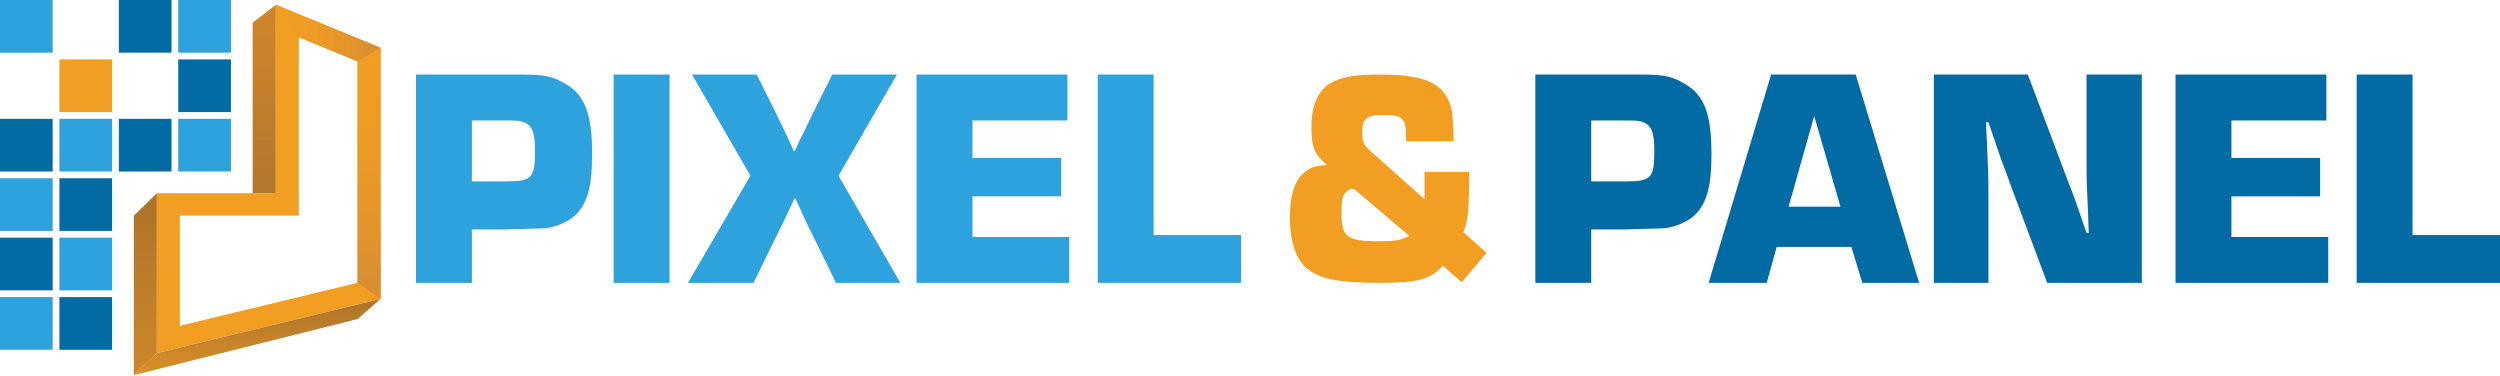
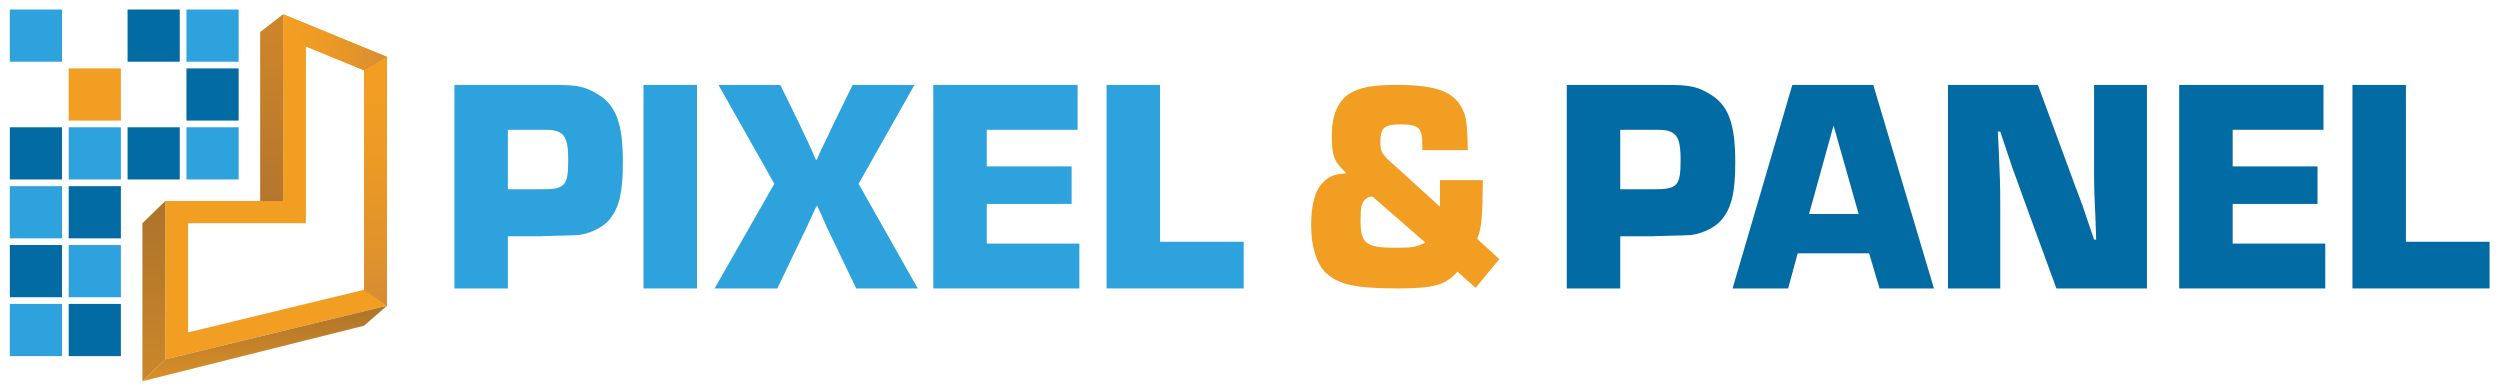
- <svg xmlns="http://www.w3.org/2000/svg" xmlns:xlink="http://www.w3.org/1999/xlink" id="Layer_1" data-name="Layer 1" viewBox="0 0 3456.51 518.61">
+ <svg xmlns="http://www.w3.org/2000/svg" xmlns:xlink="http://www.w3.org/1999/xlink" id="Layer_1" version="1.1" viewBox="0 0 3488.15 545.2">
  <defs>
    <style>
-       .cls-1 {
-         fill: url(#linear-gradient-5);
+       .st0 {
+         fill: url(#linear-gradient2);
      }

-       .cls-2 {
-         fill: url(#linear-gradient-4);
+       .st1 {
+         fill: url(#linear-gradient1);
      }

-       .cls-3 {
-         fill: url(#linear-gradient-3);
+       .st2 {
+         fill: url(#linear-gradient3);
      }

-       .cls-4 {
-         fill: url(#linear-gradient-2);
+       .st3 {
+         fill: url(#linear-gradient4);
      }

-       .cls-5 {
+       .st4 {
        fill: #2da2dc;
      }

-       .cls-6 {
+       .st5 {
        fill: #036ba3;
      }

-       .cls-7 {
+       .st6 {
        fill: url(#linear-gradient);
      }

-       .cls-8 {
+       .st7 {
        fill: #f29e22;
      }
    </style>
-     <linearGradient id="linear-gradient" x1="365.3" y1="6.61" x2="365.3" y2="267.15" gradientUnits="userSpaceOnUse">
+     <linearGradient id="linear-gradient" x1="379" y1="19.91" x2="379" y2="280.45" gradientUnits="userSpaceOnUse">
      <stop offset="0" stop-color="#cf8629" />
      <stop offset="1" stop-color="#b4762e" />
    </linearGradient>
-     <linearGradient id="linear-gradient-2" x1="200.92" y1="518.61" x2="200.92" y2="267.15" gradientUnits="userSpaceOnUse">
+     <linearGradient id="linear-gradient1" x1="214.62" y1="531.9" x2="214.62" y2="280.45" gradientUnits="userSpaceOnUse">
      <stop offset="0" stop-color="#cc872a" />
      <stop offset="1" stop-color="#ac732a" />
    </linearGradient>
-     <linearGradient id="linear-gradient-3" x1="355.59" y1="518.61" x2="355.59" y2="413.29" gradientUnits="userSpaceOnUse">
+     <linearGradient id="linear-gradient2" x1="369.29" y1="531.9" x2="369.29" y2="426.58" gradientUnits="userSpaceOnUse">
      <stop offset="0" stop-color="#da9027" />
      <stop offset="1" stop-color="#ac732a" />
    </linearGradient>
-     <linearGradient id="linear-gradient-4" x1="381.3" y1="45.73" x2="526.19" y2="45.73" gradientUnits="userSpaceOnUse">
+     <linearGradient id="linear-gradient3" x1="395" y1="59.03" x2="539.89" y2="59.03" gradientUnits="userSpaceOnUse">
      <stop offset="0" stop-color="#f29e22" />
      <stop offset=".38" stop-color="#ed9b24" />
      <stop offset=".76" stop-color="#e1932c" />
      <stop offset="1" stop-color="#d68c34" />
    </linearGradient>
-     <linearGradient id="linear-gradient-5" x1="510.26" y1="66.08" x2="510.26" y2="413.29" xlink:href="#linear-gradient-4" />
+     <linearGradient id="linear-gradient4" x1="523.96" y1="79.38" x2="523.96" y2="426.58" xlink:href="#linear-gradient3" />
  </defs>
  <g>
-     <rect class="cls-5" width="72.82" height="72.82" />
-     <rect class="cls-6" x="164.3" width="72.82" height="72.82" />
-     <rect class="cls-5" x="246.45" width="72.82" height="72.82" />
-     <rect class="cls-8" x="82.15" y="82.15" width="72.82" height="72.82" />
-     <rect class="cls-6" x="246.45" y="82.15" width="72.82" height="72.82" />
-     <rect class="cls-6" y="164.3" width="72.82" height="72.82" />
-     <rect class="cls-5" x="82.15" y="164.3" width="72.82" height="72.82" />
-     <rect class="cls-6" x="164.3" y="164.3" width="72.82" height="72.82" />
-     <rect class="cls-5" x="246.45" y="164.3" width="72.82" height="72.82" />
-     <rect class="cls-5" y="246.45" width="72.82" height="72.82" />
-     <rect class="cls-6" x="82.15" y="246.45" width="72.82" height="72.82" />
-     <rect class="cls-6" y="328.6" width="72.82" height="72.82" />
-     <rect class="cls-5" x="82.15" y="328.6" width="72.82" height="72.82" />
-     <rect class="cls-5" y="410.75" width="72.82" height="72.82" />
-     <rect class="cls-6" x="82.15" y="410.75" width="72.82" height="72.82" />
+     <rect class="st4" x="13.7" y="13.29" width="72.82" height="72.82" />
+     <rect class="st5" x="178" y="13.29" width="72.82" height="72.82" />
+     <rect class="st4" x="260.15" y="13.29" width="72.82" height="72.82" />
+     <rect class="st7" x="95.85" y="95.44" width="72.82" height="72.82" />
+     <rect class="st5" x="260.15" y="95.44" width="72.82" height="72.82" />
+     <rect class="st5" x="13.7" y="177.59" width="72.82" height="72.82" />
+     <rect class="st4" x="95.85" y="177.59" width="72.82" height="72.82" />
+     <rect class="st5" x="178" y="177.59" width="72.82" height="72.82" />
+     <rect class="st4" x="260.15" y="177.59" width="72.82" height="72.82" />
+     <rect class="st4" x="13.7" y="259.74" width="72.82" height="72.82" />
+     <rect class="st5" x="95.85" y="259.74" width="72.82" height="72.82" />
+     <rect class="st5" x="13.7" y="341.89" width="72.82" height="72.82" />
+     <rect class="st4" x="95.85" y="341.89" width="72.82" height="72.82" />
+     <rect class="st4" x="13.7" y="424.05" width="72.82" height="72.82" />
+     <rect class="st5" x="95.85" y="424.05" width="72.82" height="72.82" />
    <g>
-       <path class="cls-8" d="M526.19,66.08c-48.2-19.78-96.4-39.57-144.59-59.35-.1-.04-.19-.08-.29-.12h0s0,0,0,0c0,10.6,0,21.2,0,31.81v228.73h-164.46v31.02h0v189.96c103.12-24.95,206.23-49.9,309.35-74.85V66.08M494.34,391c-81.88,19.83-163.77,39.66-245.65,59.48v-152.31h164.46v-31.02h0V51.5c27.06,11.12,54.13,22.24,81.19,33.36v306.14Z" />
-       <path class="cls-7" d="M381.3,267.15h-32.01V31.41c10.67-8.26,21.34-16.53,32.01-24.79v260.54Z" />
-       <path class="cls-4" d="M216.84,488.13c-10.62,10.16-21.23,20.32-31.85,30.48v-220.44c10.62-10.34,21.23-20.68,31.85-31.02v220.98Z" />
-       <path class="cls-3" d="M494.34,441.12l31.85-27.83c-103.12,24.95-206.23,49.9-309.35,74.85-10.62,10.16-21.23,20.32-31.85,30.48,103.12-25.83,206.23-51.66,309.35-77.49Z" />
-       <path class="cls-2" d="M526.19,66.08c-10.62,6.26-21.23,12.52-31.85,18.77-27.06-11.12-54.13-22.24-81.19-33.36-10.62-14.96-21.23-29.93-31.85-44.89,48.29,19.82,96.59,39.65,144.88,59.47h0Z" />
-       <path class="cls-1" d="M526.19,413.29V66.08c-10.62,6.26-21.23,12.52-31.85,18.77v306.14c10.62,7.43,21.23,14.86,31.85,22.29Z" />
+       <path class="st7" d="M539.89,79.38c-48.2-19.78-96.4-39.57-144.59-59.35-.1-.04-.19-.08-.29-.12h0s0,0,0,0c0,10.6,0,21.2,0,31.81v228.73h-164.46v31.02h0v189.96c103.12-24.95,206.23-49.9,309.35-74.85V79.38M508.04,404.29c-81.88,19.83-163.77,39.66-245.65,59.48v-152.31h164.46v-31.02h0V64.8c27.06,11.12,54.13,22.24,81.19,33.36v306.14Z" />
+       <path class="st6" d="M395,280.45h-32.01V44.7c10.67-8.26,21.34-16.53,32.01-24.79v260.54Z" />
+       <path class="st1" d="M230.54,501.43c-10.62,10.16-21.23,20.32-31.85,30.48v-220.44c10.62-10.34,21.23-20.68,31.85-31.02v220.98Z" />
+       <path class="st0" d="M508.04,454.41l31.85-27.83c-103.12,24.95-206.23,49.9-309.35,74.85-10.62,10.16-21.23,20.32-31.85,30.48,103.12-25.83,206.23-51.66,309.35-77.49Z" />
+       <path class="st2" d="M539.89,79.37c-10.62,6.26-21.23,12.52-31.85,18.77-27.06-11.12-54.13-22.24-81.19-33.36-10.62-14.96-21.23-29.93-31.85-44.89,48.29,19.82,96.59,39.65,144.88,59.47h0Z" />
+       <path class="st3" d="M539.89,426.58V79.38c-10.62,6.26-21.23,12.52-31.85,18.77v306.14c10.62,7.43,21.23,14.86,31.85,22.29Z" />
    </g>
  </g>
  <g>
-     <path class="cls-5" d="M575.12,103.08h144.65c32.82,0,44.04,2.16,62.18,12.95,26.77,15.54,36.7,41.45,36.7,96.72,0,41.88-5.18,63.47-19,80.31-9.07,11.23-26.77,19.86-44.91,22.45q-5.18.43-43.61,1.3l-12.52.43h-46.2v73.83h-77.29V103.08ZM700.77,250.75c34.54,0,38.86-4.75,38.86-41.88,0-24.61-3.45-34.54-13.82-39.29-6.48-2.59-8.64-3.02-24.61-3.02h-48.79v84.2h48.36Z" />
-     <path class="cls-5" d="M925.73,391.08h-77.29V103.08h77.29v288Z" />
-     <path class="cls-5" d="M1159.32,242.98l85.49,148.1h-88.95l-28.5-58.29-14.25-28.93-6.48-14.68-6.91-14.68h-1.3l-6.91,14.68-6.91,14.68-14.25,28.93-28.5,58.29h-90.68l86.36-148.1-80.74-139.9h89.38l26.34,52.68,12.95,26.77,6.05,12.95,6.05,13.38h1.29l6.05-13.38,6.48-12.95,12.95-26.77,26.34-52.68h89.38l-80.74,139.9Z" />
-     <path class="cls-5" d="M1344.55,218.37h122.63v53.11h-122.63v56.13h133.85v63.47h-211.14V103.08h208.55v63.47h-131.26v51.81Z" />
-     <path class="cls-5" d="M1594.98,325.02h120.9v66.06h-198.19V103.08h77.29v221.94Z" />
+     <path class="st4" d="M634,118.5h139.64c31.68,0,42.52,2.13,60.02,12.77,25.84,15.33,35.43,40.87,35.43,95.36,0,41.29-5,62.58-18.34,79.18-8.75,11.07-25.84,19.58-43.35,22.14q-5,.43-42.1,1.28l-12.09.43h-44.6v72.8h-74.61V118.5ZM755.3,264.1c33.35,0,37.51-4.68,37.51-41.29,0-24.27-3.33-34.06-13.34-38.74-6.25-2.55-8.34-2.98-23.76-2.98h-47.1v83.01h46.68Z" />
+     <path class="st4" d="M972.47,402.45h-74.61V118.5h74.61v283.95Z" />
+     <path class="st4" d="M1197.97,256.43l82.53,146.02h-85.87l-27.51-57.47-13.76-28.52-6.25-14.47-6.67-14.47h-1.25l-6.67,14.47-6.67,14.47-13.76,28.52-27.51,57.47h-87.54l83.37-146.02-77.95-137.93h86.28l25.43,51.94,12.51,26.39,5.84,12.77,5.84,13.2h1.25l5.84-13.2,6.25-12.77,12.5-26.39,25.43-51.94h86.28l-77.95,137.93Z" />
+     <path class="st4" d="M1376.79,232.17h118.38v52.36h-118.38v55.34h129.22v62.58h-203.83V118.5h201.33v62.58h-126.72v51.09Z" />
+     <path class="st4" d="M1618.55,337.32h116.71v65.13h-191.33V118.5h74.61v218.82Z" />
  </g>
  <g>
-     <path class="cls-6" d="M2122.74,103.08h144.65c32.82,0,44.04,2.16,62.18,12.95,26.77,15.54,36.7,41.45,36.7,96.72,0,41.88-5.18,63.47-19,80.31-9.07,11.23-26.77,19.86-44.91,22.45q-5.18.43-43.61,1.3l-12.52.43h-46.2v73.83h-77.29V103.08ZM2248.39,250.75c34.54,0,38.86-4.75,38.86-41.88,0-24.61-3.45-34.54-13.82-39.29-6.48-2.59-8.64-3.02-24.61-3.02h-48.79v84.2h48.36Z" />
-     <path class="cls-6" d="M2456.51,341.43l-13.82,49.65h-80.31l86.36-288h117.01l87.65,288h-78.58l-15.11-49.65h-103.2ZM2508.33,160.51l-35.41,125.22h71.68l-36.27-125.22Z" />
-     <path class="cls-6" d="M2961.26,391.08h-130.83l-45.34-121.33c-6.05-16.84-12.52-33.68-18.57-50.09l-17.27-50.52h-3.45l1.29,26.77c1.73,39.29,2.16,45.77,2.16,79.88v115.29h-75.56V103.08h129.97l45.77,121.33c6.05,16.41,12.09,32.38,18.57,48.79,5.61,16.41,11.23,32.82,16.84,48.79h3.02l-.86-25.91c-1.73-38-2.16-43.61-2.16-77.72v-115.29h76.43v288Z" />
-     <path class="cls-6" d="M3085.18,218.37h122.63v53.11h-122.63v56.13h133.85v63.47h-211.14V103.08h208.55v63.47h-131.26v51.81Z" />
-     <path class="cls-6" d="M3335.61,325.02h120.9v66.06h-198.19V103.08h77.29v221.94Z" />
+     <path class="st5" d="M2186.05,118.5h139.64c31.68,0,42.52,2.13,60.02,12.77,25.84,15.33,35.43,40.87,35.43,95.36,0,41.29-5,62.58-18.34,79.18-8.75,11.07-25.84,19.58-43.35,22.14q-5,.43-42.1,1.28l-12.09.43h-44.6v72.8h-74.61V118.5ZM2307.34,264.1c33.35,0,37.52-4.68,37.52-41.29,0-24.27-3.33-34.06-13.34-38.74-6.25-2.55-8.34-2.98-23.76-2.98h-47.1v83.01h46.69Z" />
+     <path class="st5" d="M2508.26,353.5l-13.34,48.96h-77.53l83.37-283.95h112.96l84.62,283.95h-75.86l-14.59-48.96h-99.62ZM2558.28,175.12l-34.18,123.46h69.19l-35.01-123.46Z" />
+     <path class="st5" d="M2995.53,402.45h-126.3l-43.77-119.63c-5.84-16.6-12.09-33.21-17.92-49.38l-16.67-49.81h-3.33l1.25,26.39c1.67,38.74,2.09,45.13,2.09,78.76v113.67h-72.95V118.5h125.47l44.18,119.63c5.84,16.18,11.67,31.93,17.92,48.11,5.42,16.18,10.84,32.35,16.26,48.11h2.92l-.83-25.54c-1.67-37.46-2.08-43-2.08-76.63v-113.67h73.78v283.95Z" />
+     <path class="st5" d="M3115.16,232.17h118.38v52.36h-118.38v55.34h129.22v62.58h-203.83V118.5h201.33v62.58h-126.72v51.09Z" />
+     <path class="st5" d="M3356.92,337.32h116.71v65.13h-191.33V118.5h74.61v218.82Z" />
  </g>
-   <path class="cls-8" d="M2031.48,237.77c-.43,53.27-1.73,67.99-8.23,83.15l32.05,28.58-34.21,40.71-26.42-22.95c-16.02,18.62-34.21,23.82-84.45,23.82-61.93,0-87.05-5.2-105.67-22.09-13.43-12.56-21.22-37.24-21.22-67.56s6.06-49.8,17.76-61.06c8.66-8.23,16.46-11.26,33.35-12.13-18.62-17.32-21.22-24.69-21.22-54.57,0-27.28,9.09-48.07,25.12-58.03,15.16-9.09,33.35-12.56,68.43-12.56,57.17,0,83.15,9.53,95.28,34.21,5.63,11.69,6.93,19.92,7.8,58.03h-65.83v-7.8c0-23.82-5.2-28.58-31.61-28.58-23.39,0-29.02,4.76-29.02,25.12,0,13.86,2.17,17.32,19.49,32.05l66.69,59.33v-37.68h61.93ZM1872.11,261.16c-5.2,0-6.06.43-9.53,3.03-6.5,5.63-7.8,10.83-7.8,31.18,0,32.05,7.8,38.11,49.8,38.11,26.42,0,30.32-.87,43.74-7.36l-76.22-64.96Z" />
+   <path class="st7" d="M2068.94,251.3c-.42,52.52-1.67,67.04-7.94,81.98l30.94,28.18-33.03,40.14-25.5-22.63c-15.47,18.36-33.03,23.48-81.53,23.48-59.79,0-84.03-5.12-102.01-21.78-12.96-12.38-20.49-36.72-20.49-66.61s5.85-49.1,17.14-60.21c8.36-8.11,15.89-11.1,32.19-11.96-17.98-17.08-20.49-24.34-20.49-53.8,0-26.9,8.78-47.4,24.25-57.22,14.63-8.97,32.19-12.38,66.06-12.38,55.19,0,80.27,9.39,91.98,33.73,5.44,11.53,6.69,19.64,7.53,57.22h-63.55v-7.69c0-23.48-5.02-28.18-30.52-28.18-22.58,0-28.01,4.7-28.01,24.77,0,13.66,2.09,17.08,18.81,31.6l64.38,58.5v-37.15h59.79ZM1915.08,274.35c-5.02,0-5.85.43-9.2,2.99-6.27,5.55-7.53,10.67-7.53,30.74,0,31.6,7.53,37.58,48.08,37.58,25.5,0,29.27-.85,42.23-7.26l-73.58-64.05Z" />
</svg>
